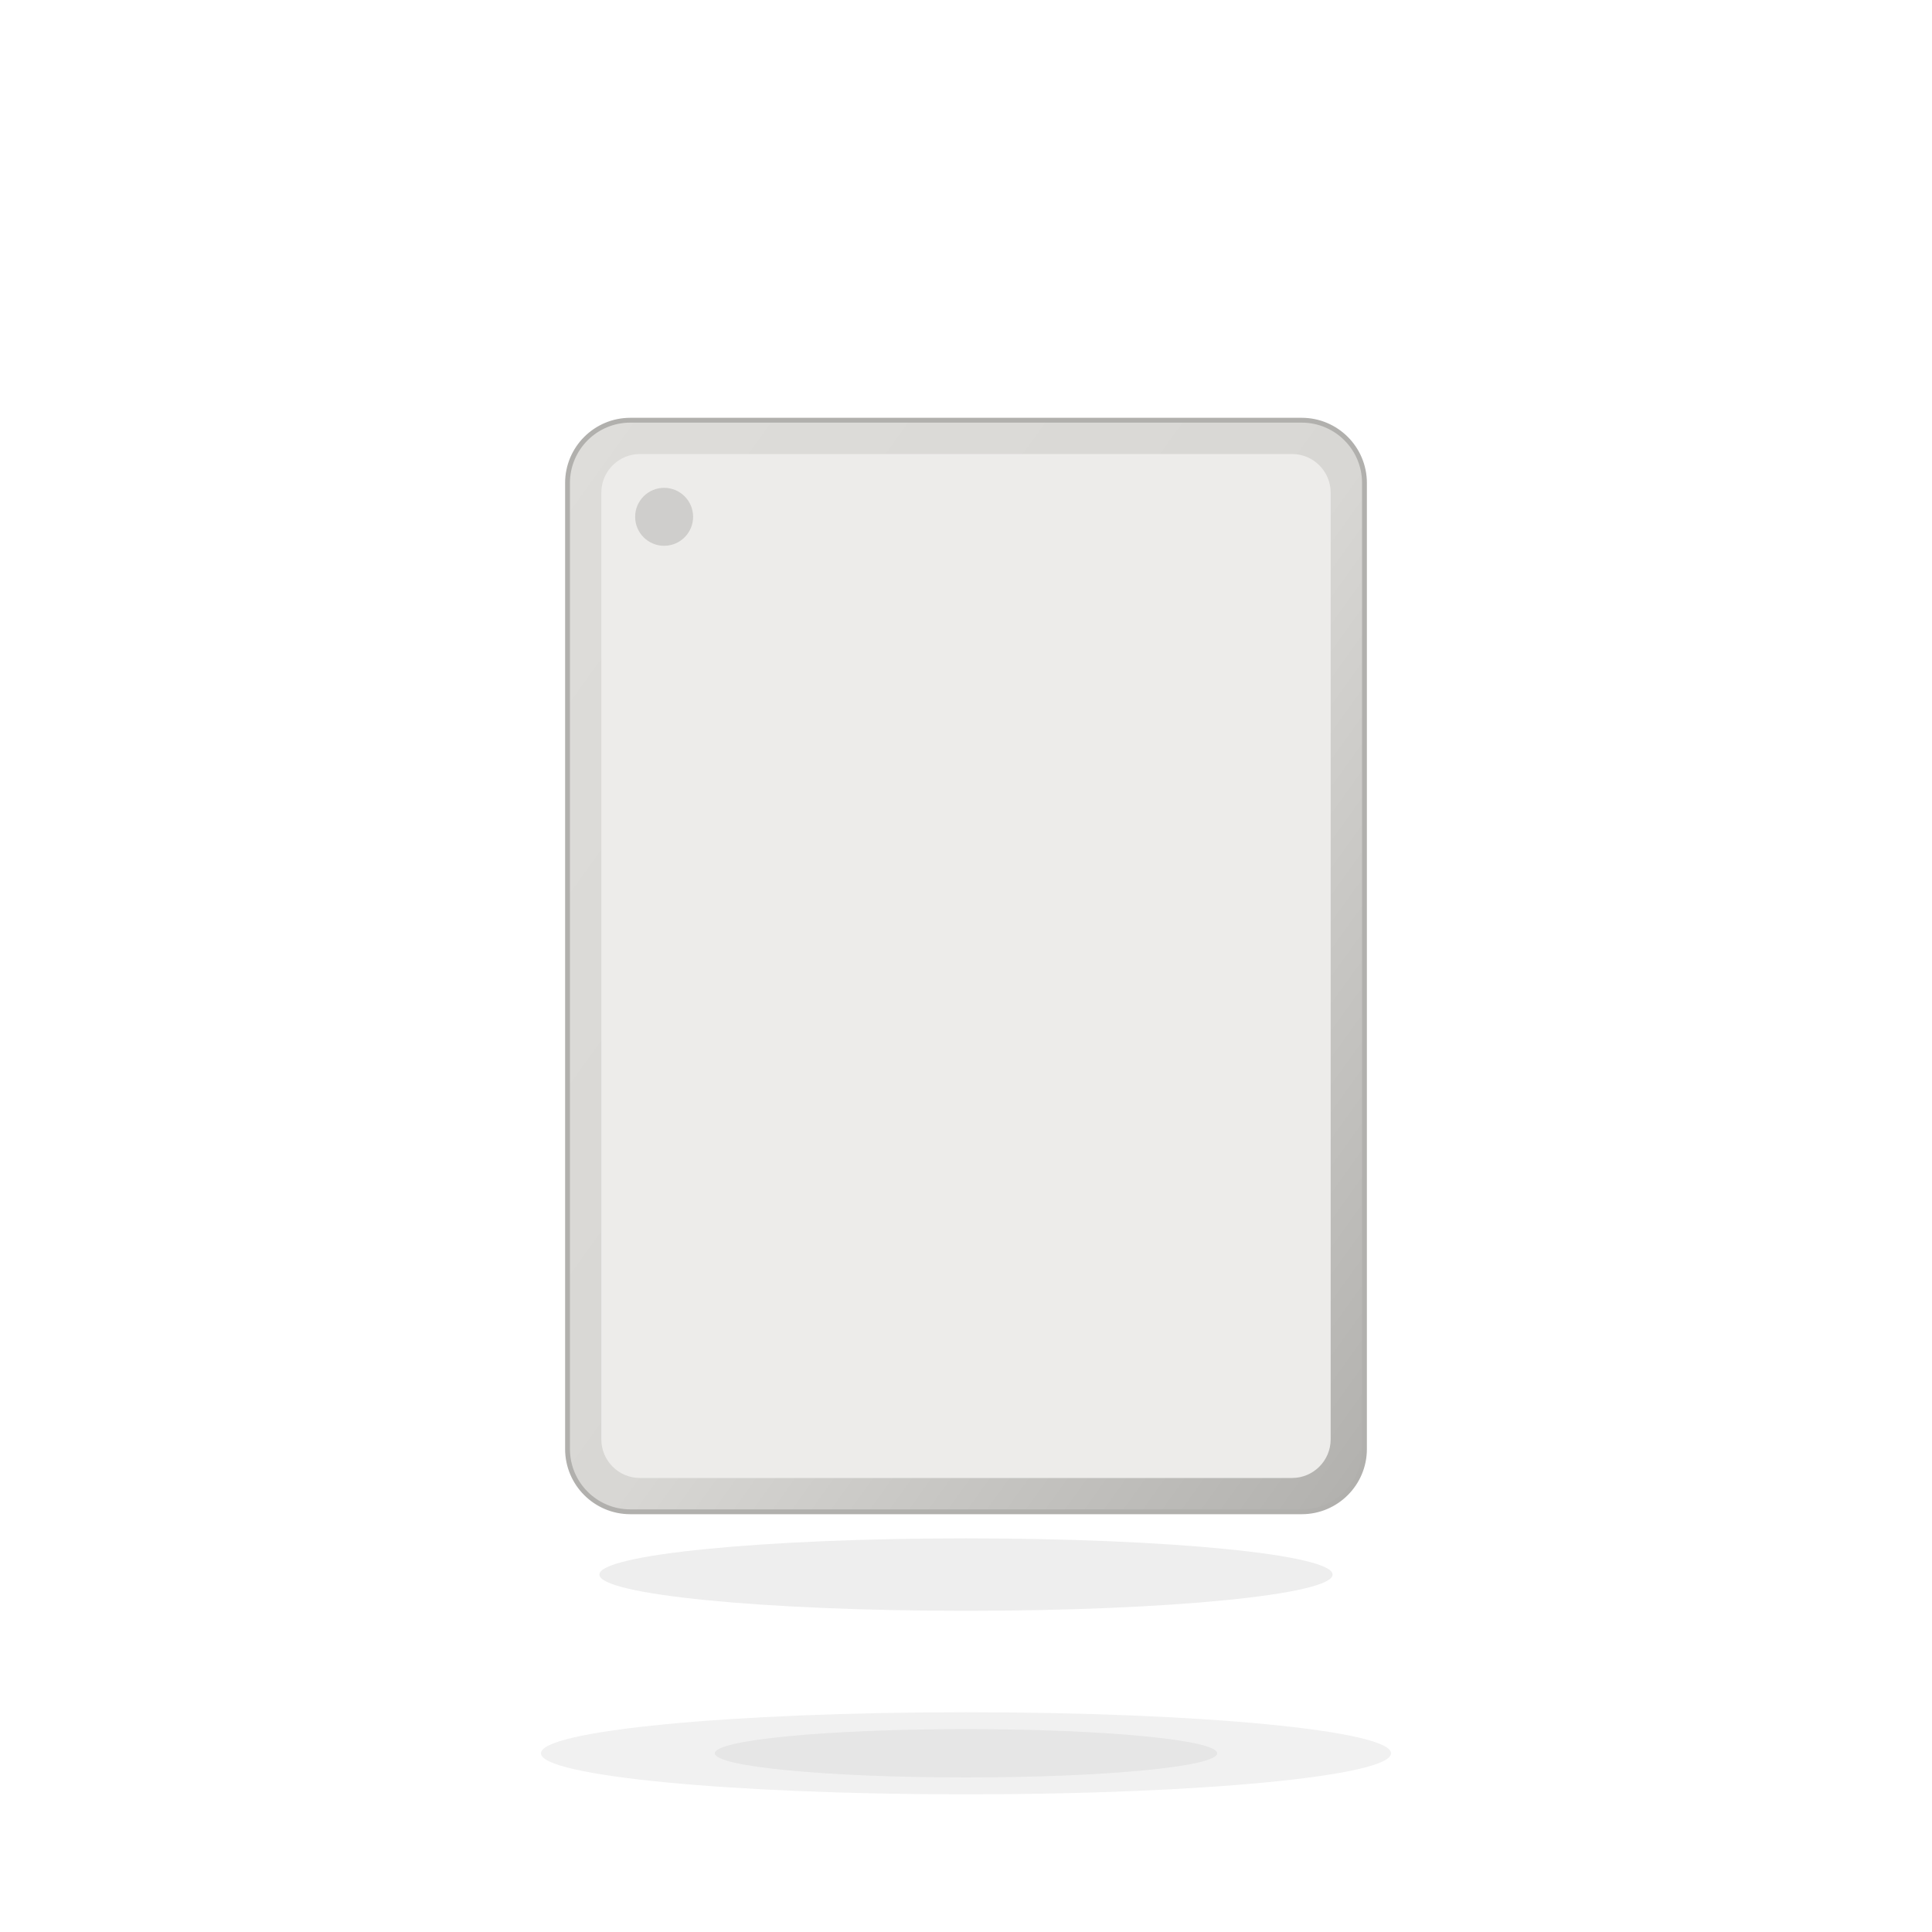
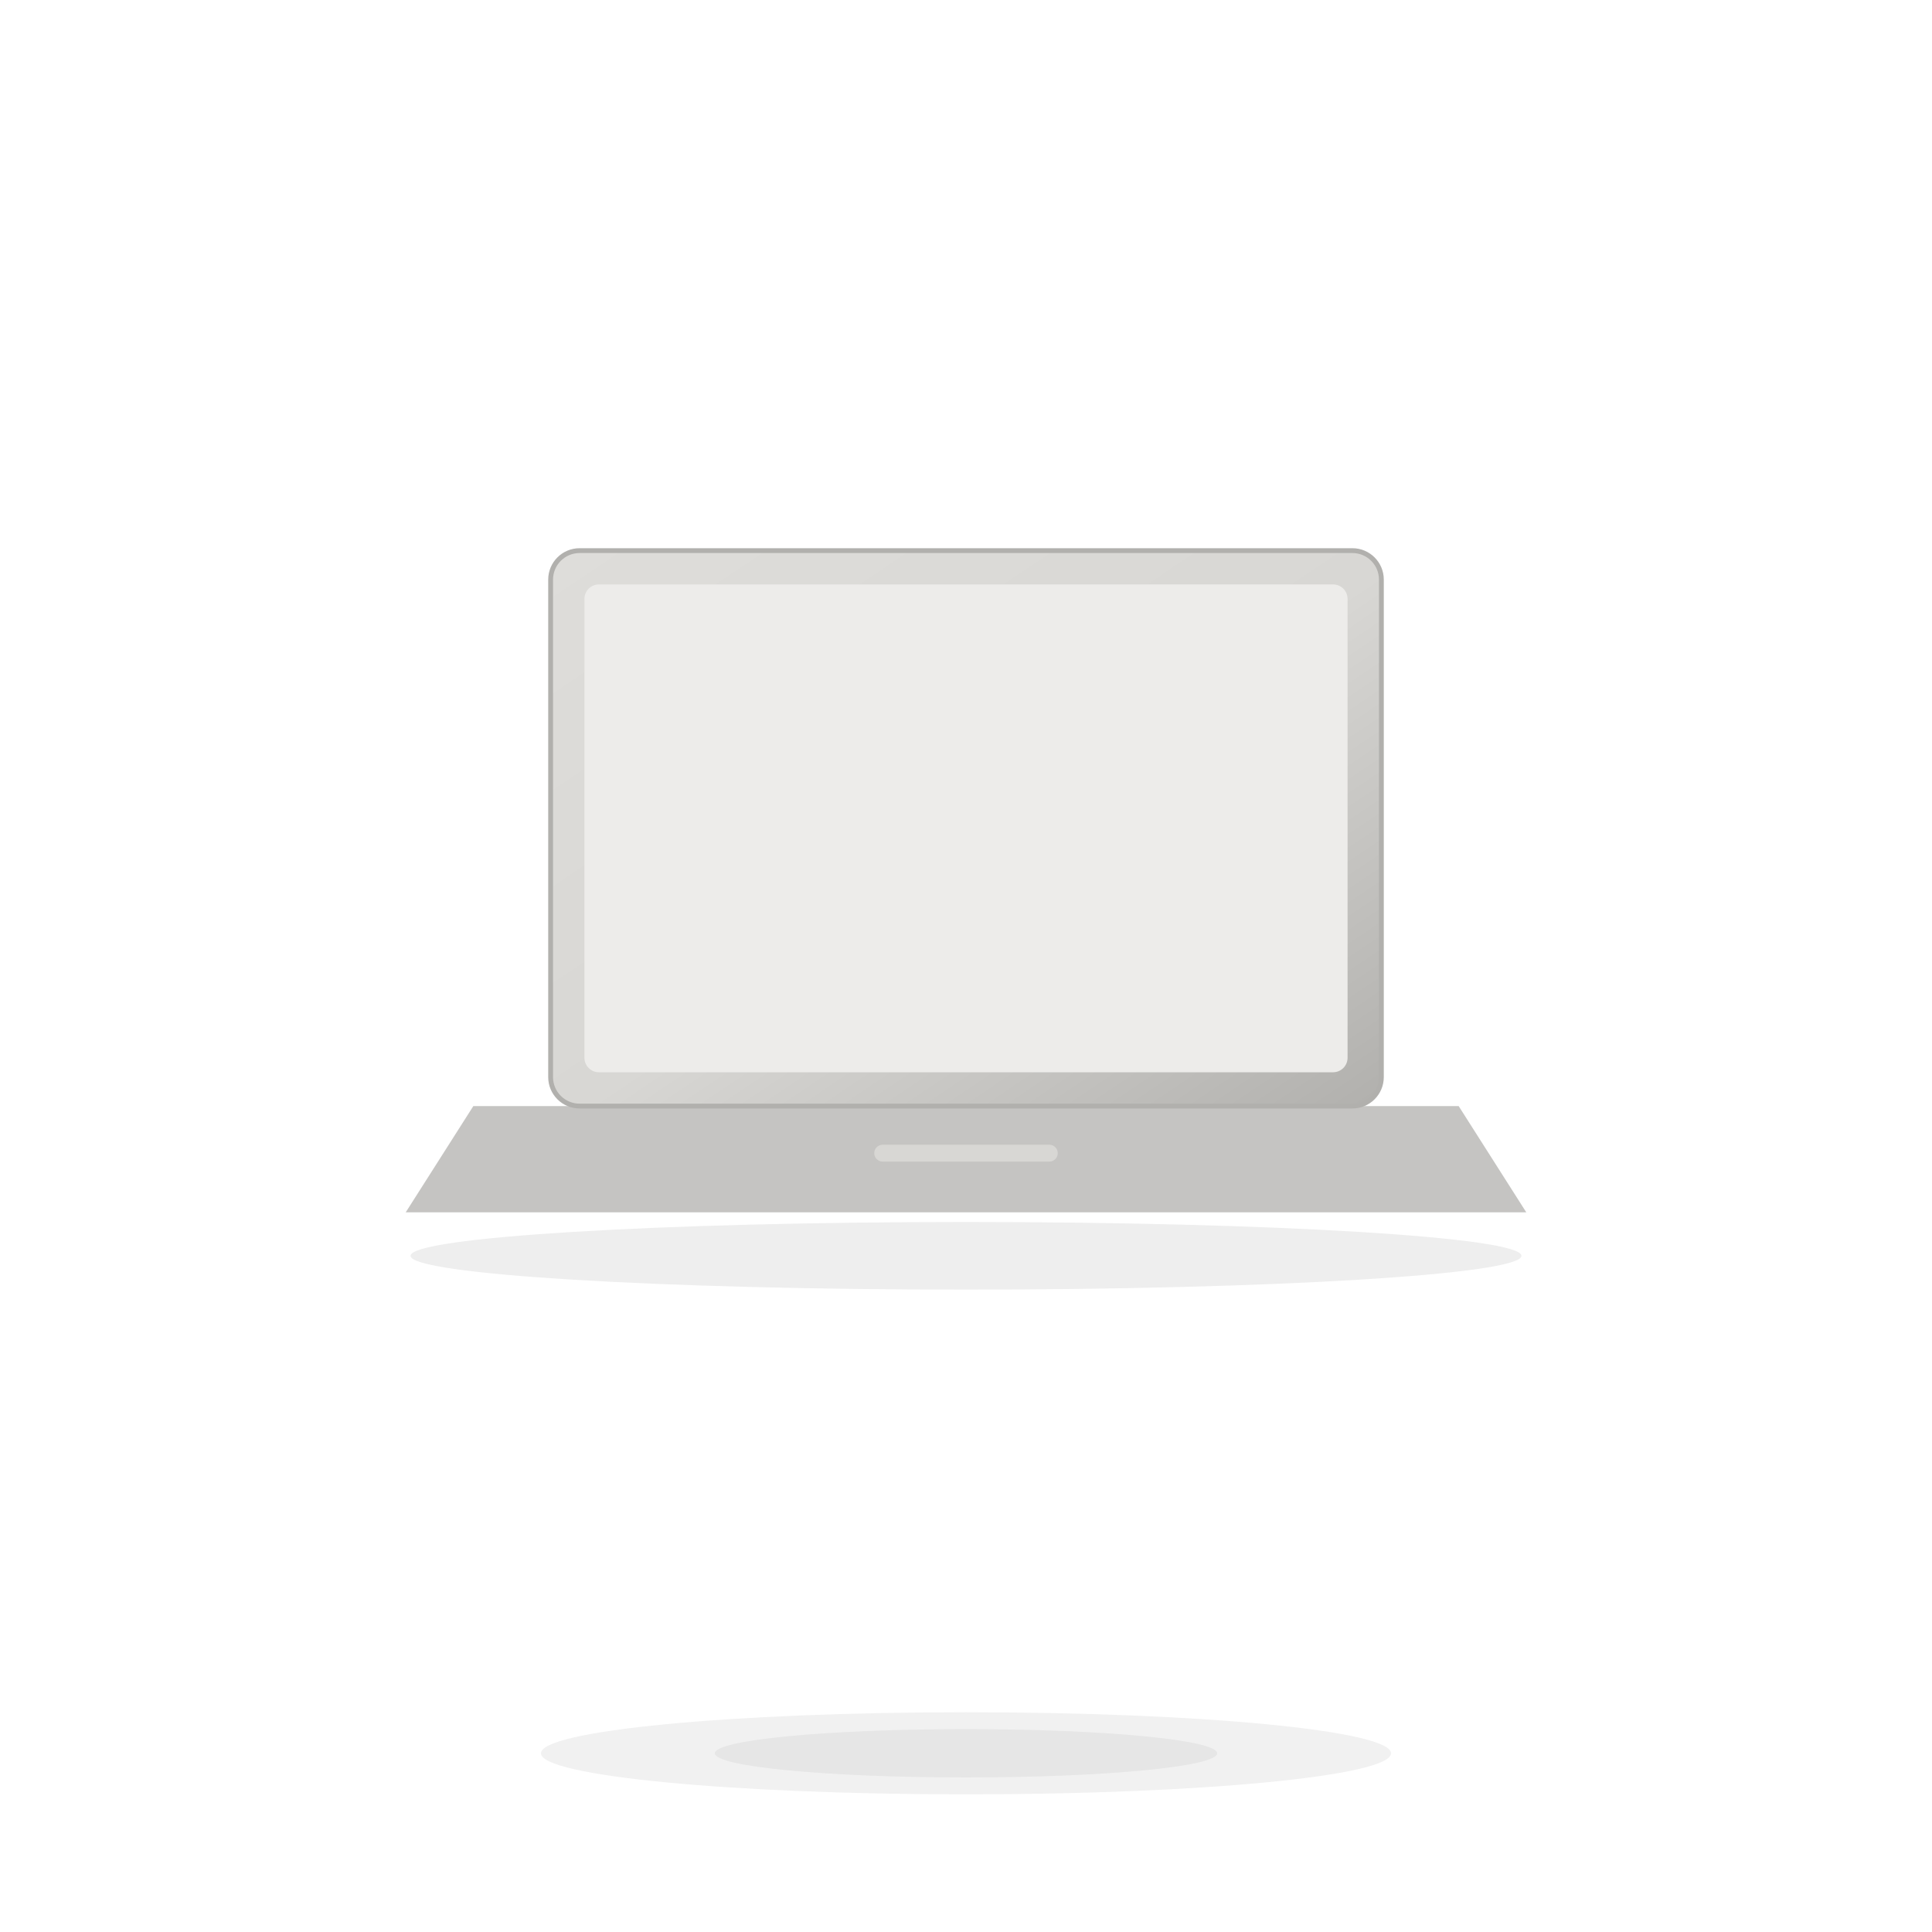
- <svg xmlns="http://www.w3.org/2000/svg" viewBox="0 0 800 800" width="800" height="800" role="img" aria-label="iPad Mini A17 Pro 256 GB">
+ <svg xmlns="http://www.w3.org/2000/svg" viewBox="0 0 800 800" width="800" height="800" role="img" aria-label="MacBook Pro M5 Pro 16&quot; 1 TB 48 GB RAM GPU 20 núcleos">
  <rect width="800" height="800" fill="#FFFFFF" />
  <ellipse cx="400" cy="726" rx="176" ry="17" fill="#000" opacity=".055" />
  <ellipse cx="400" cy="726" rx="104" ry="10" fill="#000" opacity=".05" />
  <defs>
    <linearGradient id="cuerpo" x1="0" y1="0" x2="1" y2="1">
      <stop offset="0" stop-color="#DEDDDA" />
      <stop offset="0.52" stop-color="#D8D7D4" />
      <stop offset="1" stop-color="#B1B0AD" />
    </linearGradient>
    <linearGradient id="brillo" x1="0" y1="0" x2="1" y2="1">
      <stop offset="0" stop-color="#FFFFFF" stop-opacity=".28" />
      <stop offset="0.42" stop-color="#FFFFFF" stop-opacity="0" />
    </linearGradient>
    <linearGradient id="pantalla" x1="0" y1="0" x2="0.7" y2="1">
      <stop offset="0" stop-color="#F7F7F6" />
      <stop offset="1" stop-color="#E3E3E1" />
    </linearGradient>
  </defs>
-   <ellipse cx="400" cy="652.0" rx="151.8" ry="15" fill="#000" opacity=".07" />
-   <rect x="235.0" y="174.0" width="330" height="452" rx="26" fill="url(#cuerpo)" stroke="#B1B0AD" stroke-width="2" />
-   <rect x="249.0" y="188.0" width="302" height="424" rx="16" fill="#EDECEA" />
-   <circle cx="275.0" cy="214.0" r="12" fill="#B1B0AD" opacity=".5" />
+   <ellipse cx="400" cy="520" rx="230" ry="14" fill="#000" opacity=".07" />
+   <rect x="228" y="228" width="344" height="230" rx="12" fill="url(#cuerpo)" stroke="#B1B0AD" stroke-width="2" />
+   <rect x="242" y="242" width="316" height="202" rx="6" fill="#EDECEA" />
+   <path d="M196 458 h408 l28 44 h-464 z" fill="#B1B0AD" opacity=".75" />
+   <rect x="362" y="474" width="76" height="7" rx="3.5" fill="#D8D7D4" />
</svg>
